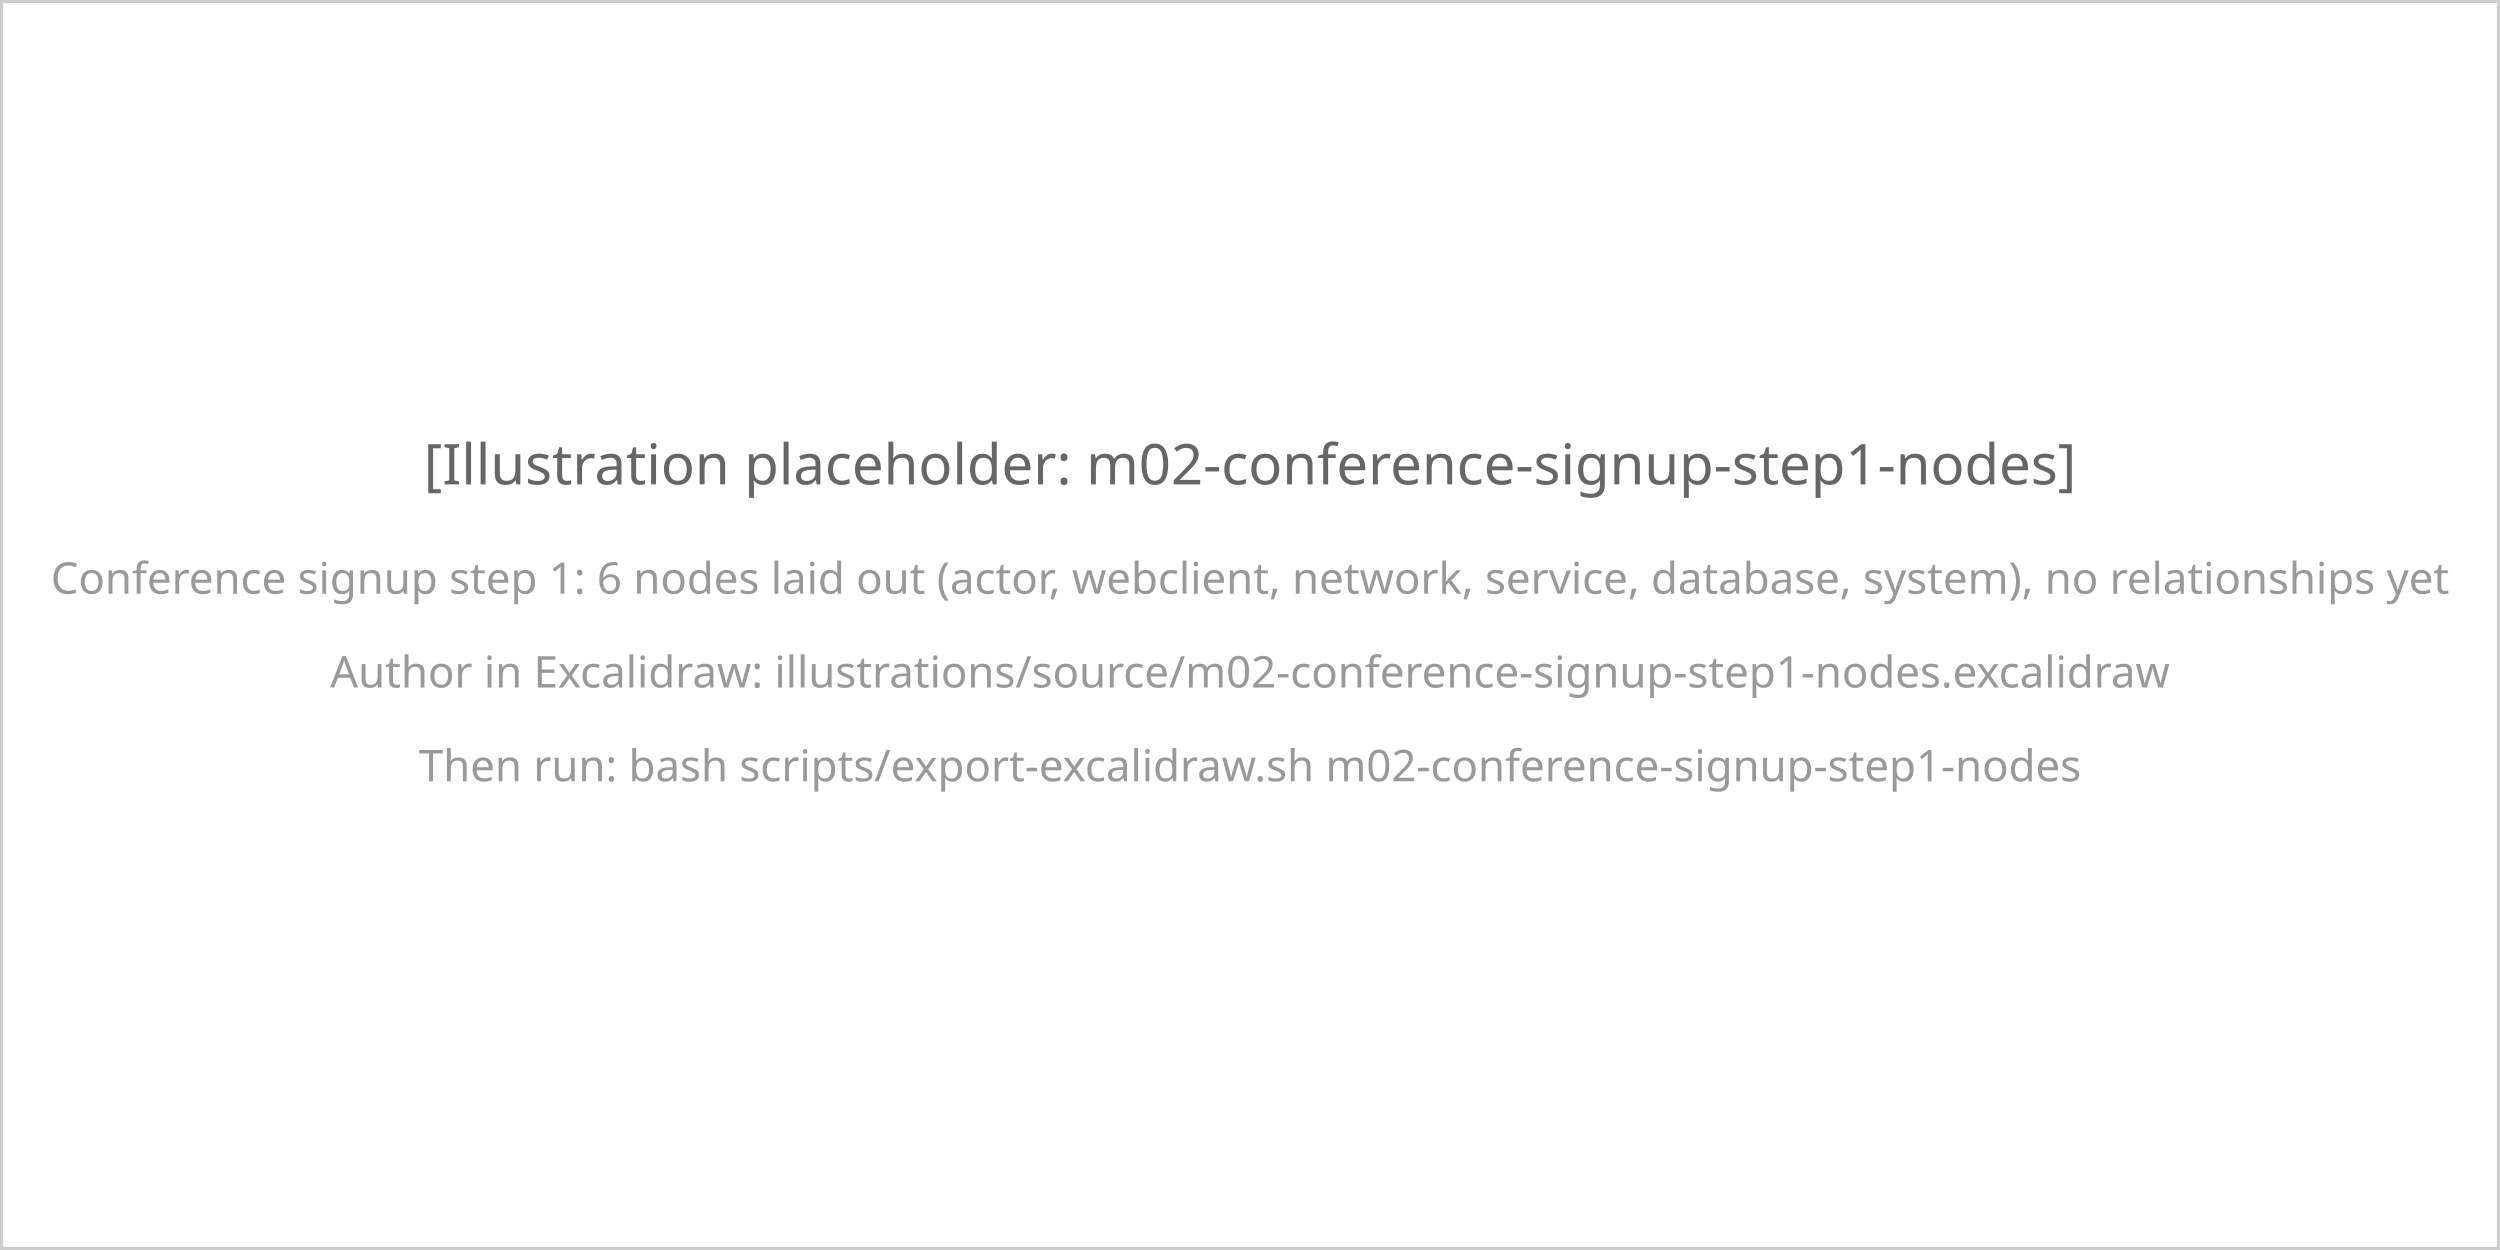
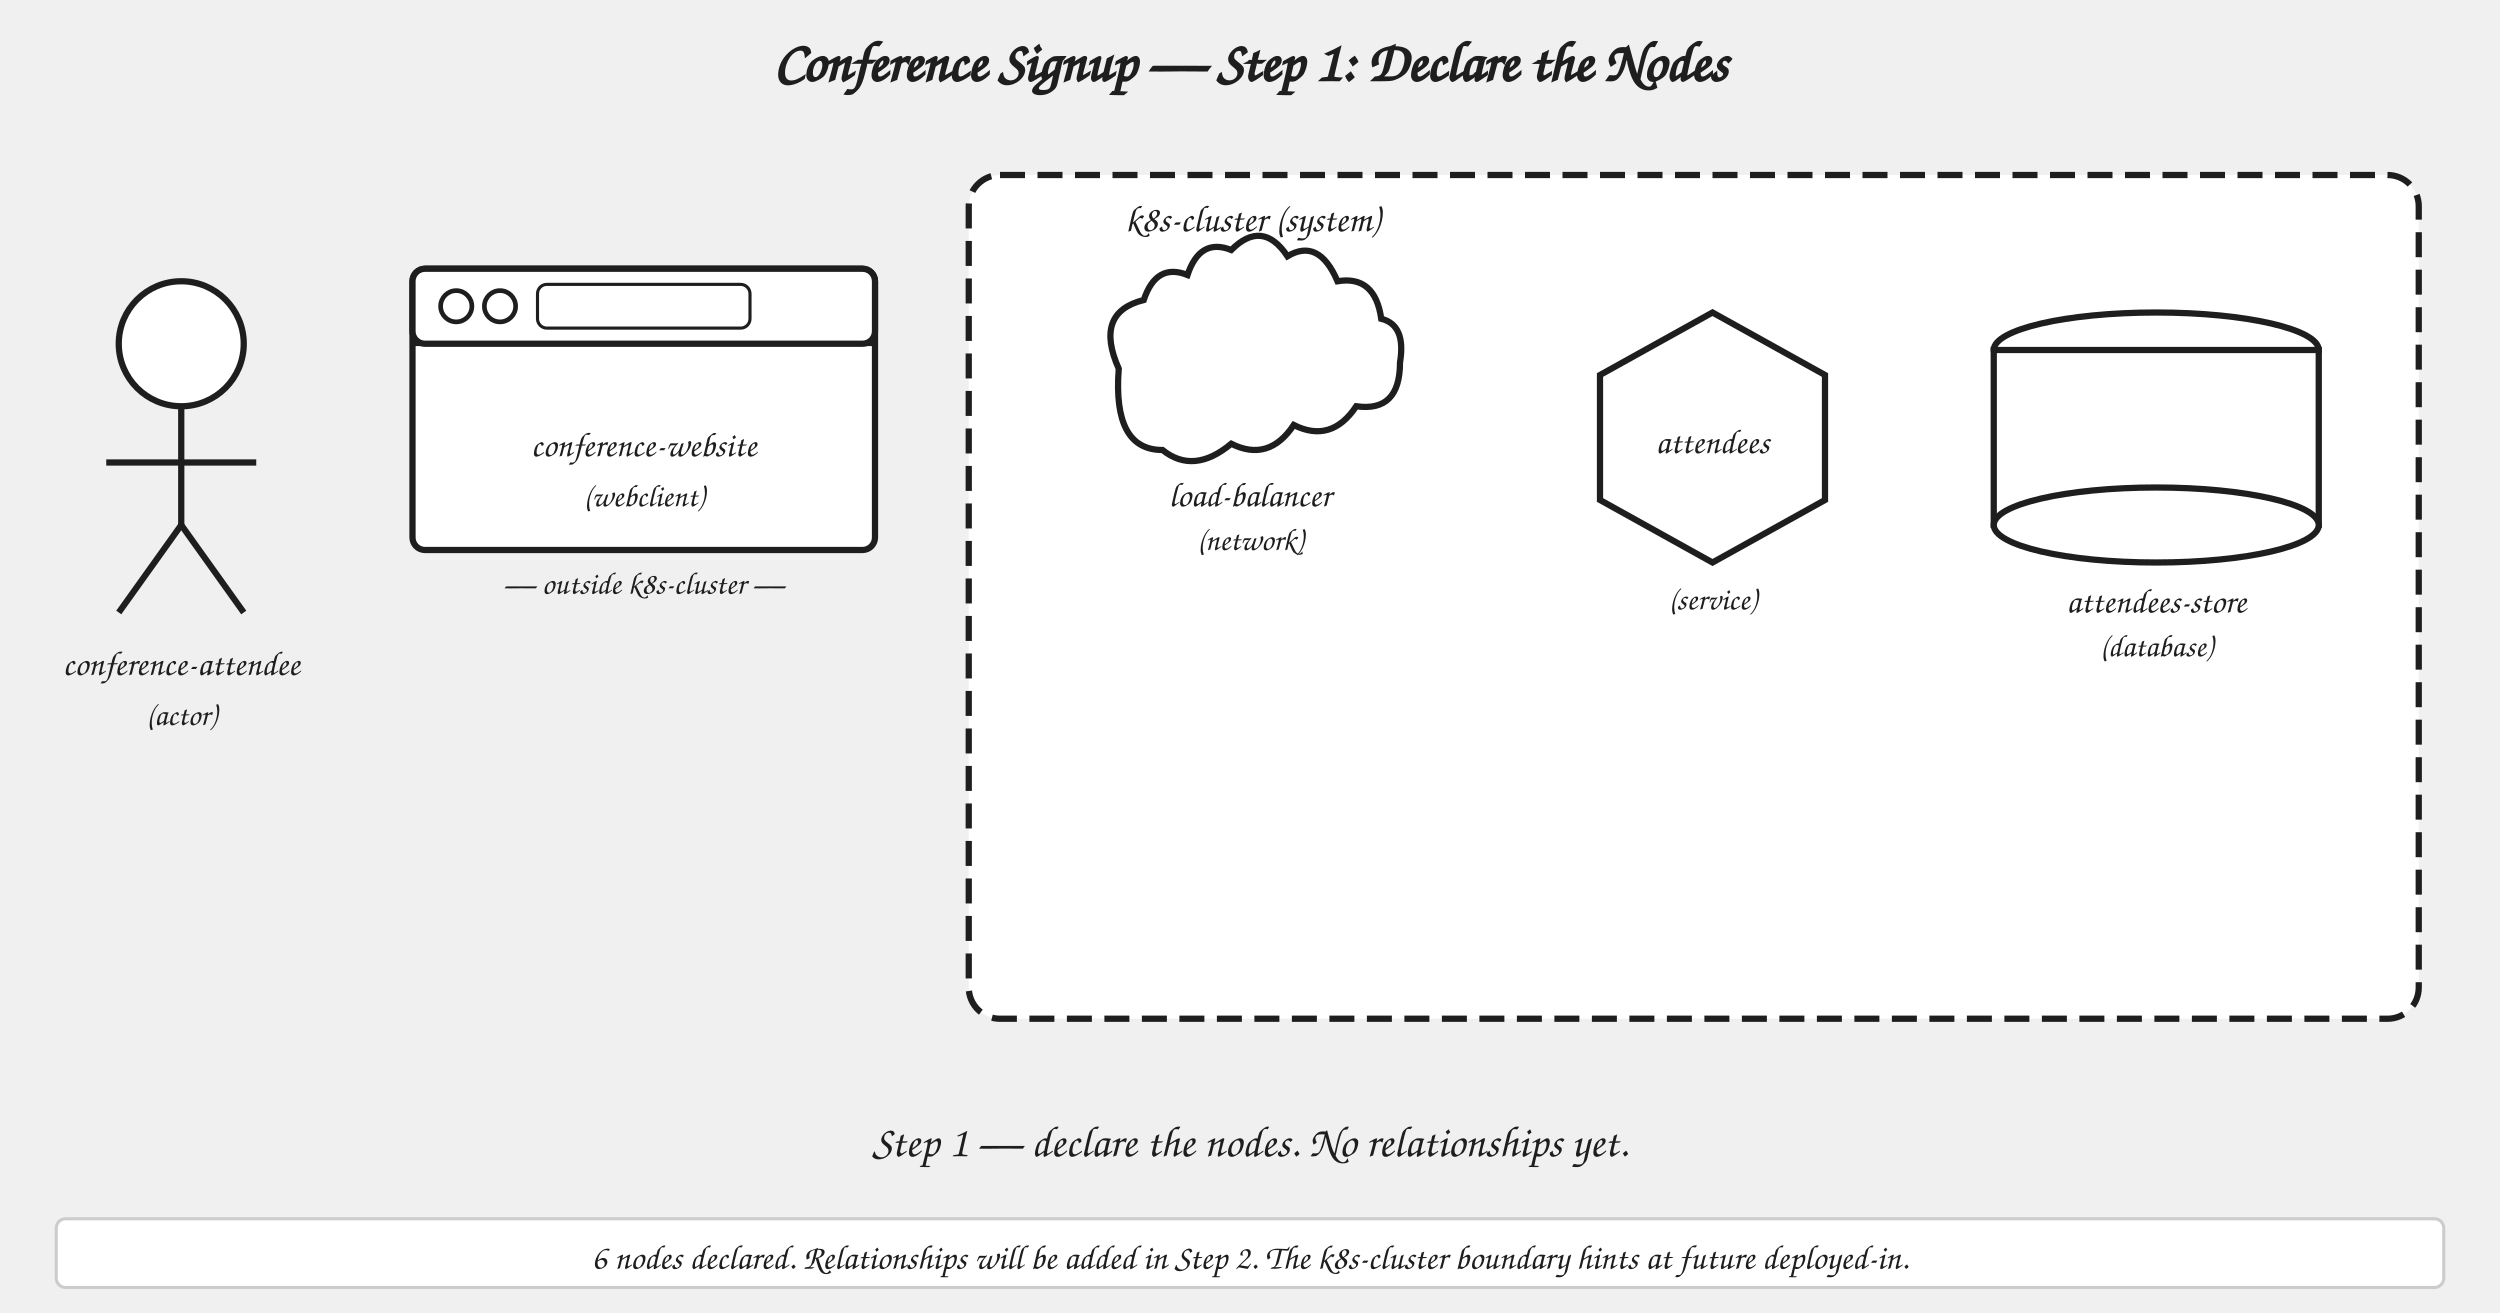
- <svg xmlns="http://www.w3.org/2000/svg" width="800" height="400" viewBox="0 0 800 400">
-   <rect width="800" height="400" fill="white" stroke="#cccccc" stroke-width="2" />
-   <text x="400" y="155" text-anchor="middle" font-family="sans-serif" font-size="18" fill="#666666">
-     [Illustration placeholder: m02-conference-signup-step1-nodes]
-   </text>
-   <text x="400" y="190" text-anchor="middle" font-family="sans-serif" font-size="14" fill="#999999">
-     Conference signup step 1: 6 nodes laid out (actor, webclient, network, service, database, system), no relationships yet
-   </text>
-   <text x="400" y="220" text-anchor="middle" font-family="sans-serif" font-size="14" fill="#999999">
-     Author in Excalidraw: illustrations/source/m02-conference-signup-step1-nodes.excalidraw
-   </text>
-   <text x="400" y="250" text-anchor="middle" font-family="sans-serif" font-size="14" fill="#999999">
-     Then run: bash scripts/export-excalidraw.sh m02-conference-signup-step1-nodes
-   </text>
+ <svg xmlns="http://www.w3.org/2000/svg" viewBox="0 0 800 420" width="800" height="420" style="background:#ffffff">
+   <defs>
+     <marker id="arr" markerWidth="10" markerHeight="7" refX="9" refY="3.5" orient="auto">
+       <polygon points="0 0, 10 3.5, 0 7" fill="#1e1e1e" />
+     </marker>
+   </defs>
+   <style>text { font-family: Virgil, 'Segoe UI Emoji', cursive; fill: #1e1e1e; }</style>
+   <text x="400" y="26" font-size="18" text-anchor="middle" font-weight="bold">Conference Signup — Step 1: Declare the Nodes</text>
+   <rect x="310" y="56" width="464" height="270" rx="10" ry="10" stroke="#1e1e1e" stroke-width="2" stroke-dasharray="8,4" fill="#ffffff" />
+   <text x="360" y="74" font-size="12" fill="#757575">k8s-cluster (system)</text>
+   <circle cx="58" cy="110" r="20" stroke="#1e1e1e" stroke-width="2" fill="#ffffff" />
+   <line x1="58" y1="130" x2="58" y2="168" stroke="#1e1e1e" stroke-width="2" />
+   <line x1="34" y1="148" x2="82" y2="148" stroke="#1e1e1e" stroke-width="2" />
+   <line x1="58" y1="168" x2="38" y2="196" stroke="#1e1e1e" stroke-width="2" />
+   <line x1="58" y1="168" x2="78" y2="196" stroke="#1e1e1e" stroke-width="2" />
+   <text x="58" y="216" font-size="11" text-anchor="middle">conference-attendee</text>
+   <text x="58" y="232" font-size="10" text-anchor="middle" fill="#757575">(actor)</text>
+   <rect x="132" y="86" width="148" height="90" rx="4" ry="4" stroke="#1e1e1e" stroke-width="2" fill="#ffffff" />
+   <rect x="132" y="86" width="148" height="24" rx="4" ry="4" stroke="#1e1e1e" stroke-width="2" fill="#ffffff" />
+   <line x1="132" y1="110" x2="280" y2="110" stroke="#1e1e1e" stroke-width="1.5" />
+   <circle cx="146" cy="98" r="5" stroke="#1e1e1e" stroke-width="1.5" fill="#ffffff" />
+   <circle cx="160" cy="98" r="5" stroke="#1e1e1e" stroke-width="1.5" fill="#ffffff" />
+   <rect x="172" y="91" width="68" height="14" rx="3" ry="3" stroke="#1e1e1e" stroke-width="1" fill="#ffffff" />
+   <text x="206" y="146" font-size="11" text-anchor="middle">conference-website</text>
+   <text x="206" y="162" font-size="10" text-anchor="middle" fill="#757575">(webclient)</text>
+   <text x="206" y="190" font-size="10" text-anchor="middle" fill="#757575">— outside k8s-cluster —</text>
+   <path d="M358,118 Q350,100 366,96 Q370,84 380,88 Q384,76 394,80 Q404,70 412,82 Q422,76 428,90 Q440,88 442,102 Q450,104 448,116 Q448,132 434,130 Q426,142 414,136 Q406,148 394,142 Q382,152 372,144 Q356,144 358,118 Z" stroke="#1e1e1e" stroke-width="2" fill="#ffffff" />
+   <text x="400" y="162" font-size="11" text-anchor="middle">load-balancer</text>
+   <text x="400" y="176" font-size="10" text-anchor="middle" fill="#757575">(network)</text>
+   <polygon points="548,100 584,120 584,160 548,180 512,160 512,120" stroke="#1e1e1e" stroke-width="2" fill="#ffffff" />
+   <text x="548" y="145" font-size="11" text-anchor="middle">attendees</text>
+   <text x="548" y="195" font-size="10" text-anchor="middle" fill="#757575">(service)</text>
+   <ellipse cx="690" cy="112" rx="52" ry="12" stroke="#1e1e1e" stroke-width="2" fill="#ffffff" />
+   <rect x="638" y="112" width="104" height="56" stroke="#1e1e1e" stroke-width="2" fill="#ffffff" />
+   <ellipse cx="690" cy="168" rx="52" ry="12" stroke="#1e1e1e" stroke-width="2" fill="#ffffff" />
+   <text x="690" y="196" font-size="11" text-anchor="middle">attendees-store</text>
+   <text x="690" y="210" font-size="10" text-anchor="middle" fill="#757575">(database)</text>
+   <text x="400" y="370" font-size="14" text-anchor="middle" font-style="italic">Step 1 — declare the nodes. No relationships yet.</text>
+   <rect x="18" y="390" width="764" height="22" rx="3" ry="3" stroke="#cccccc" stroke-width="1" fill="#ffffff" />
+   <text x="400" y="406" font-size="11" text-anchor="middle" fill="#757575">6 nodes declared. Relationships will be added in Step 2. The k8s-cluster boundary hints at future deployed-in.</text>
</svg>
